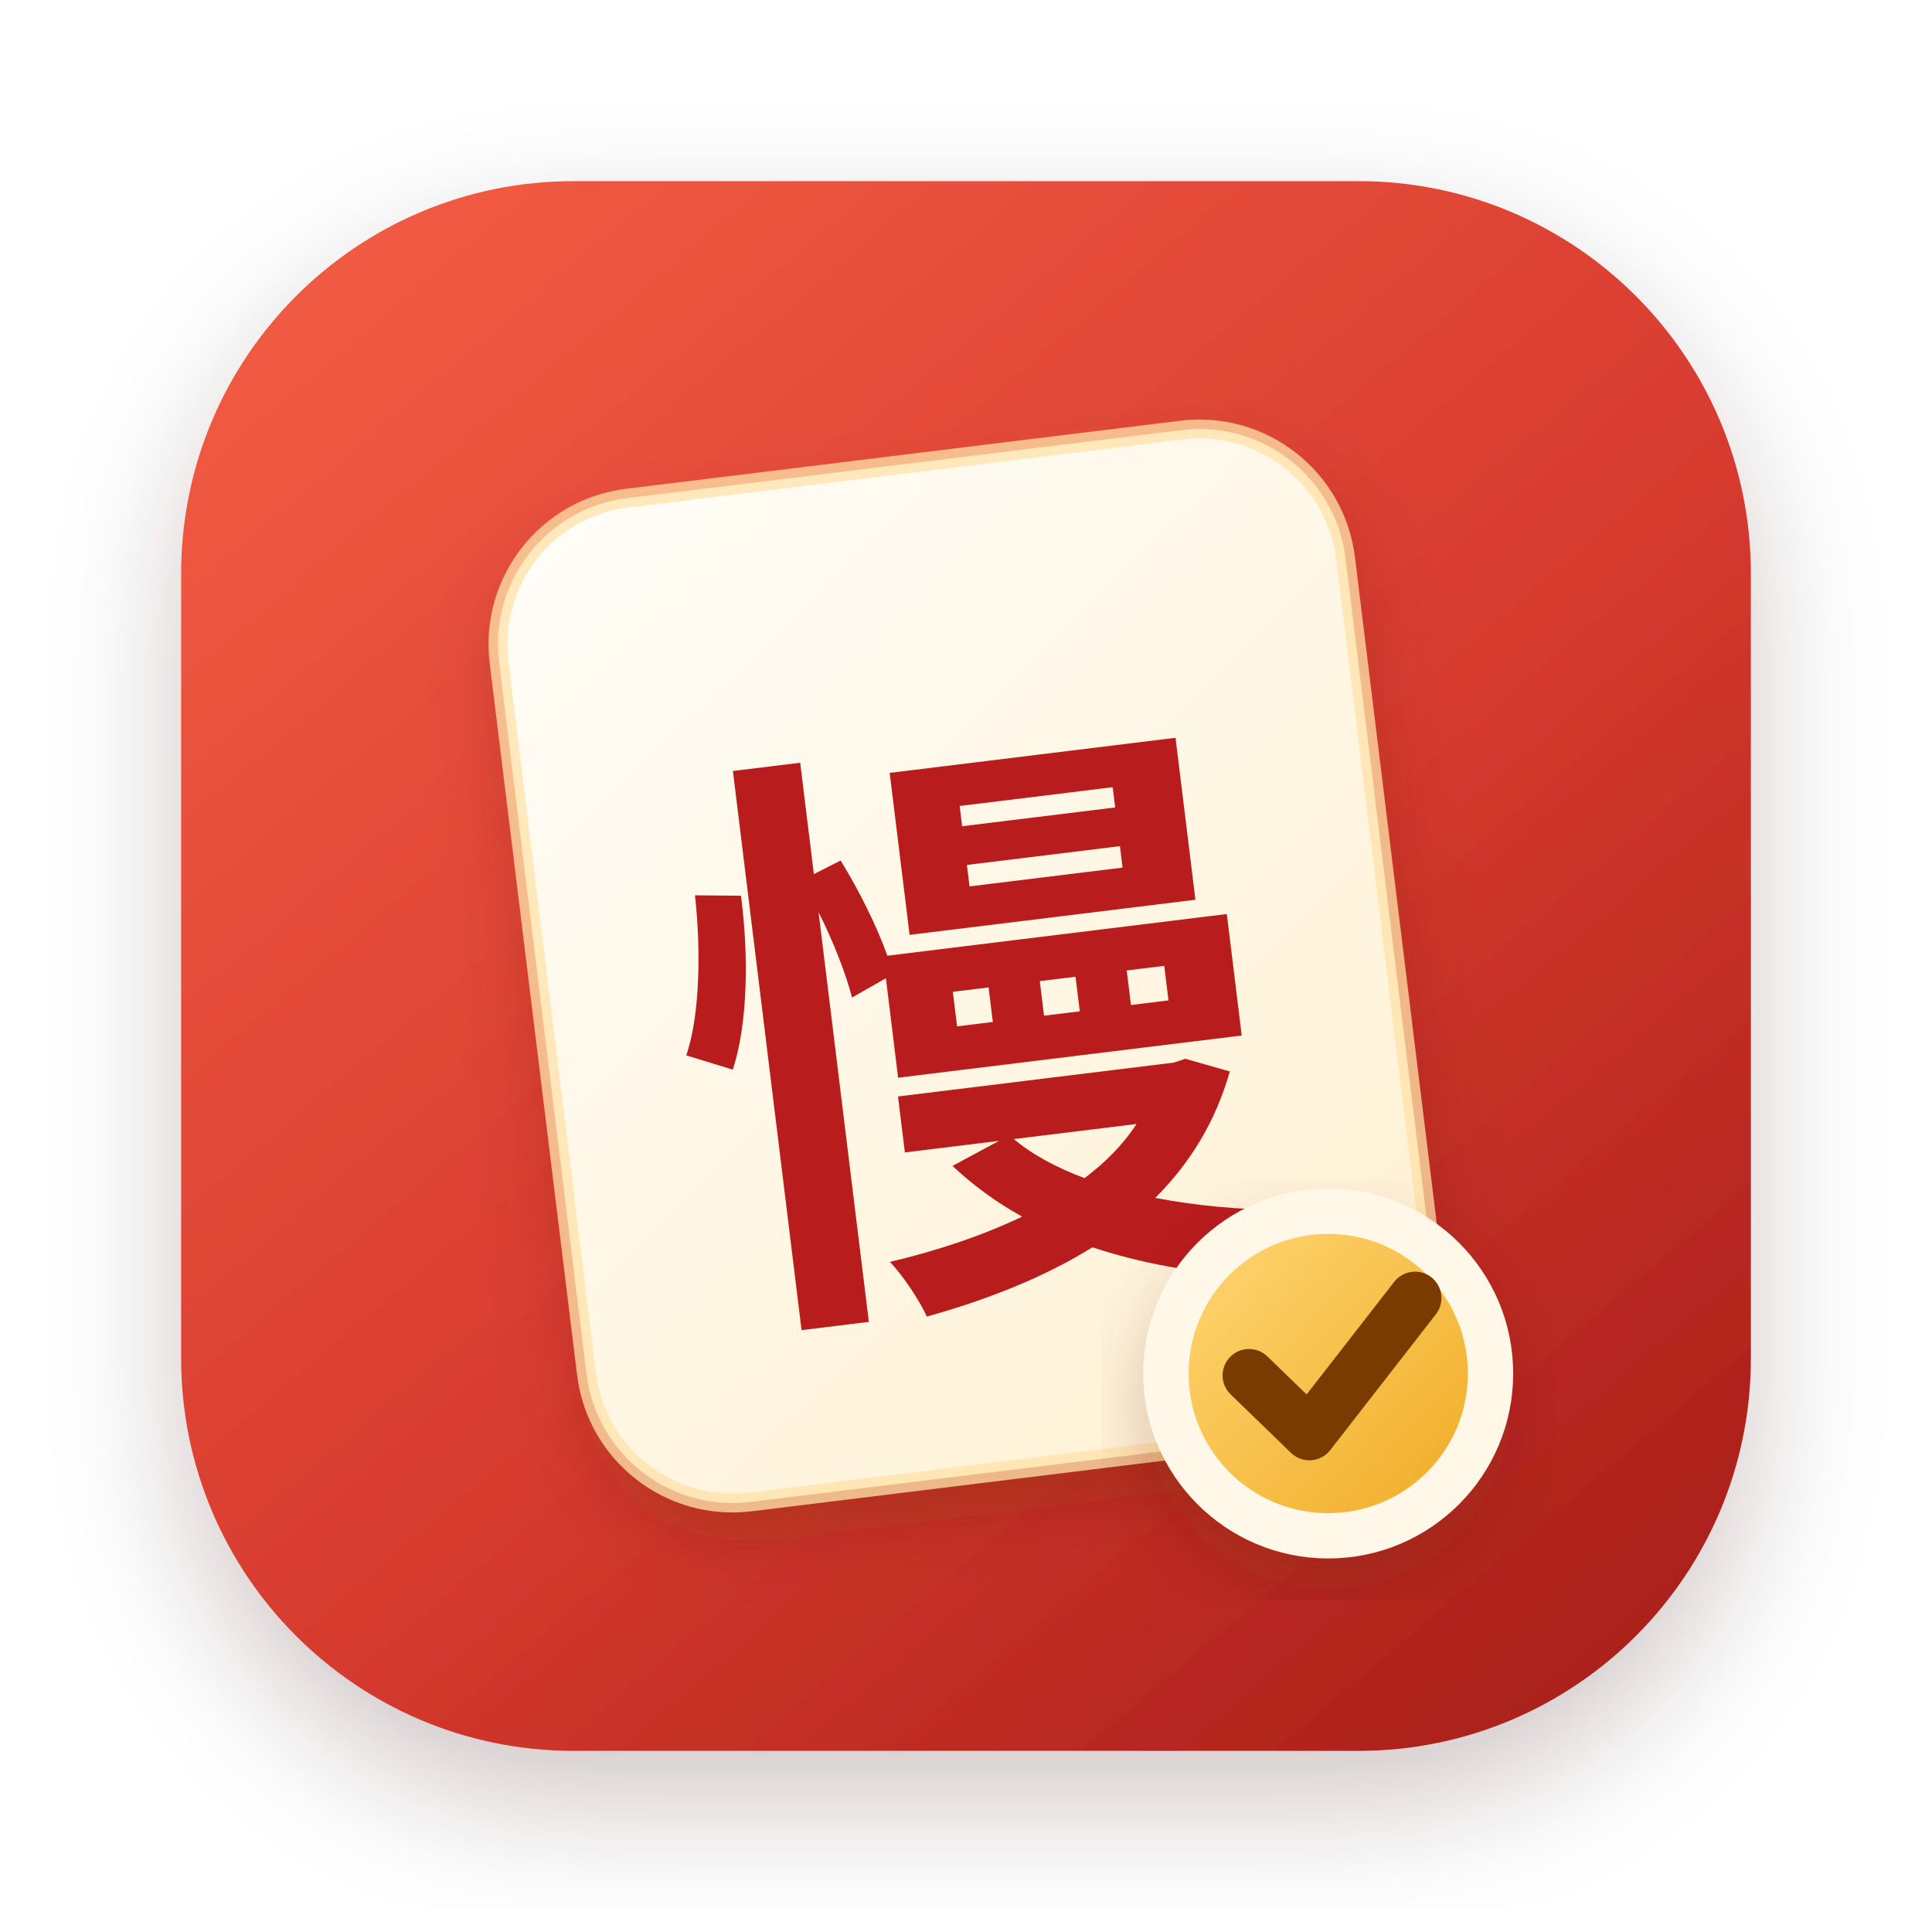
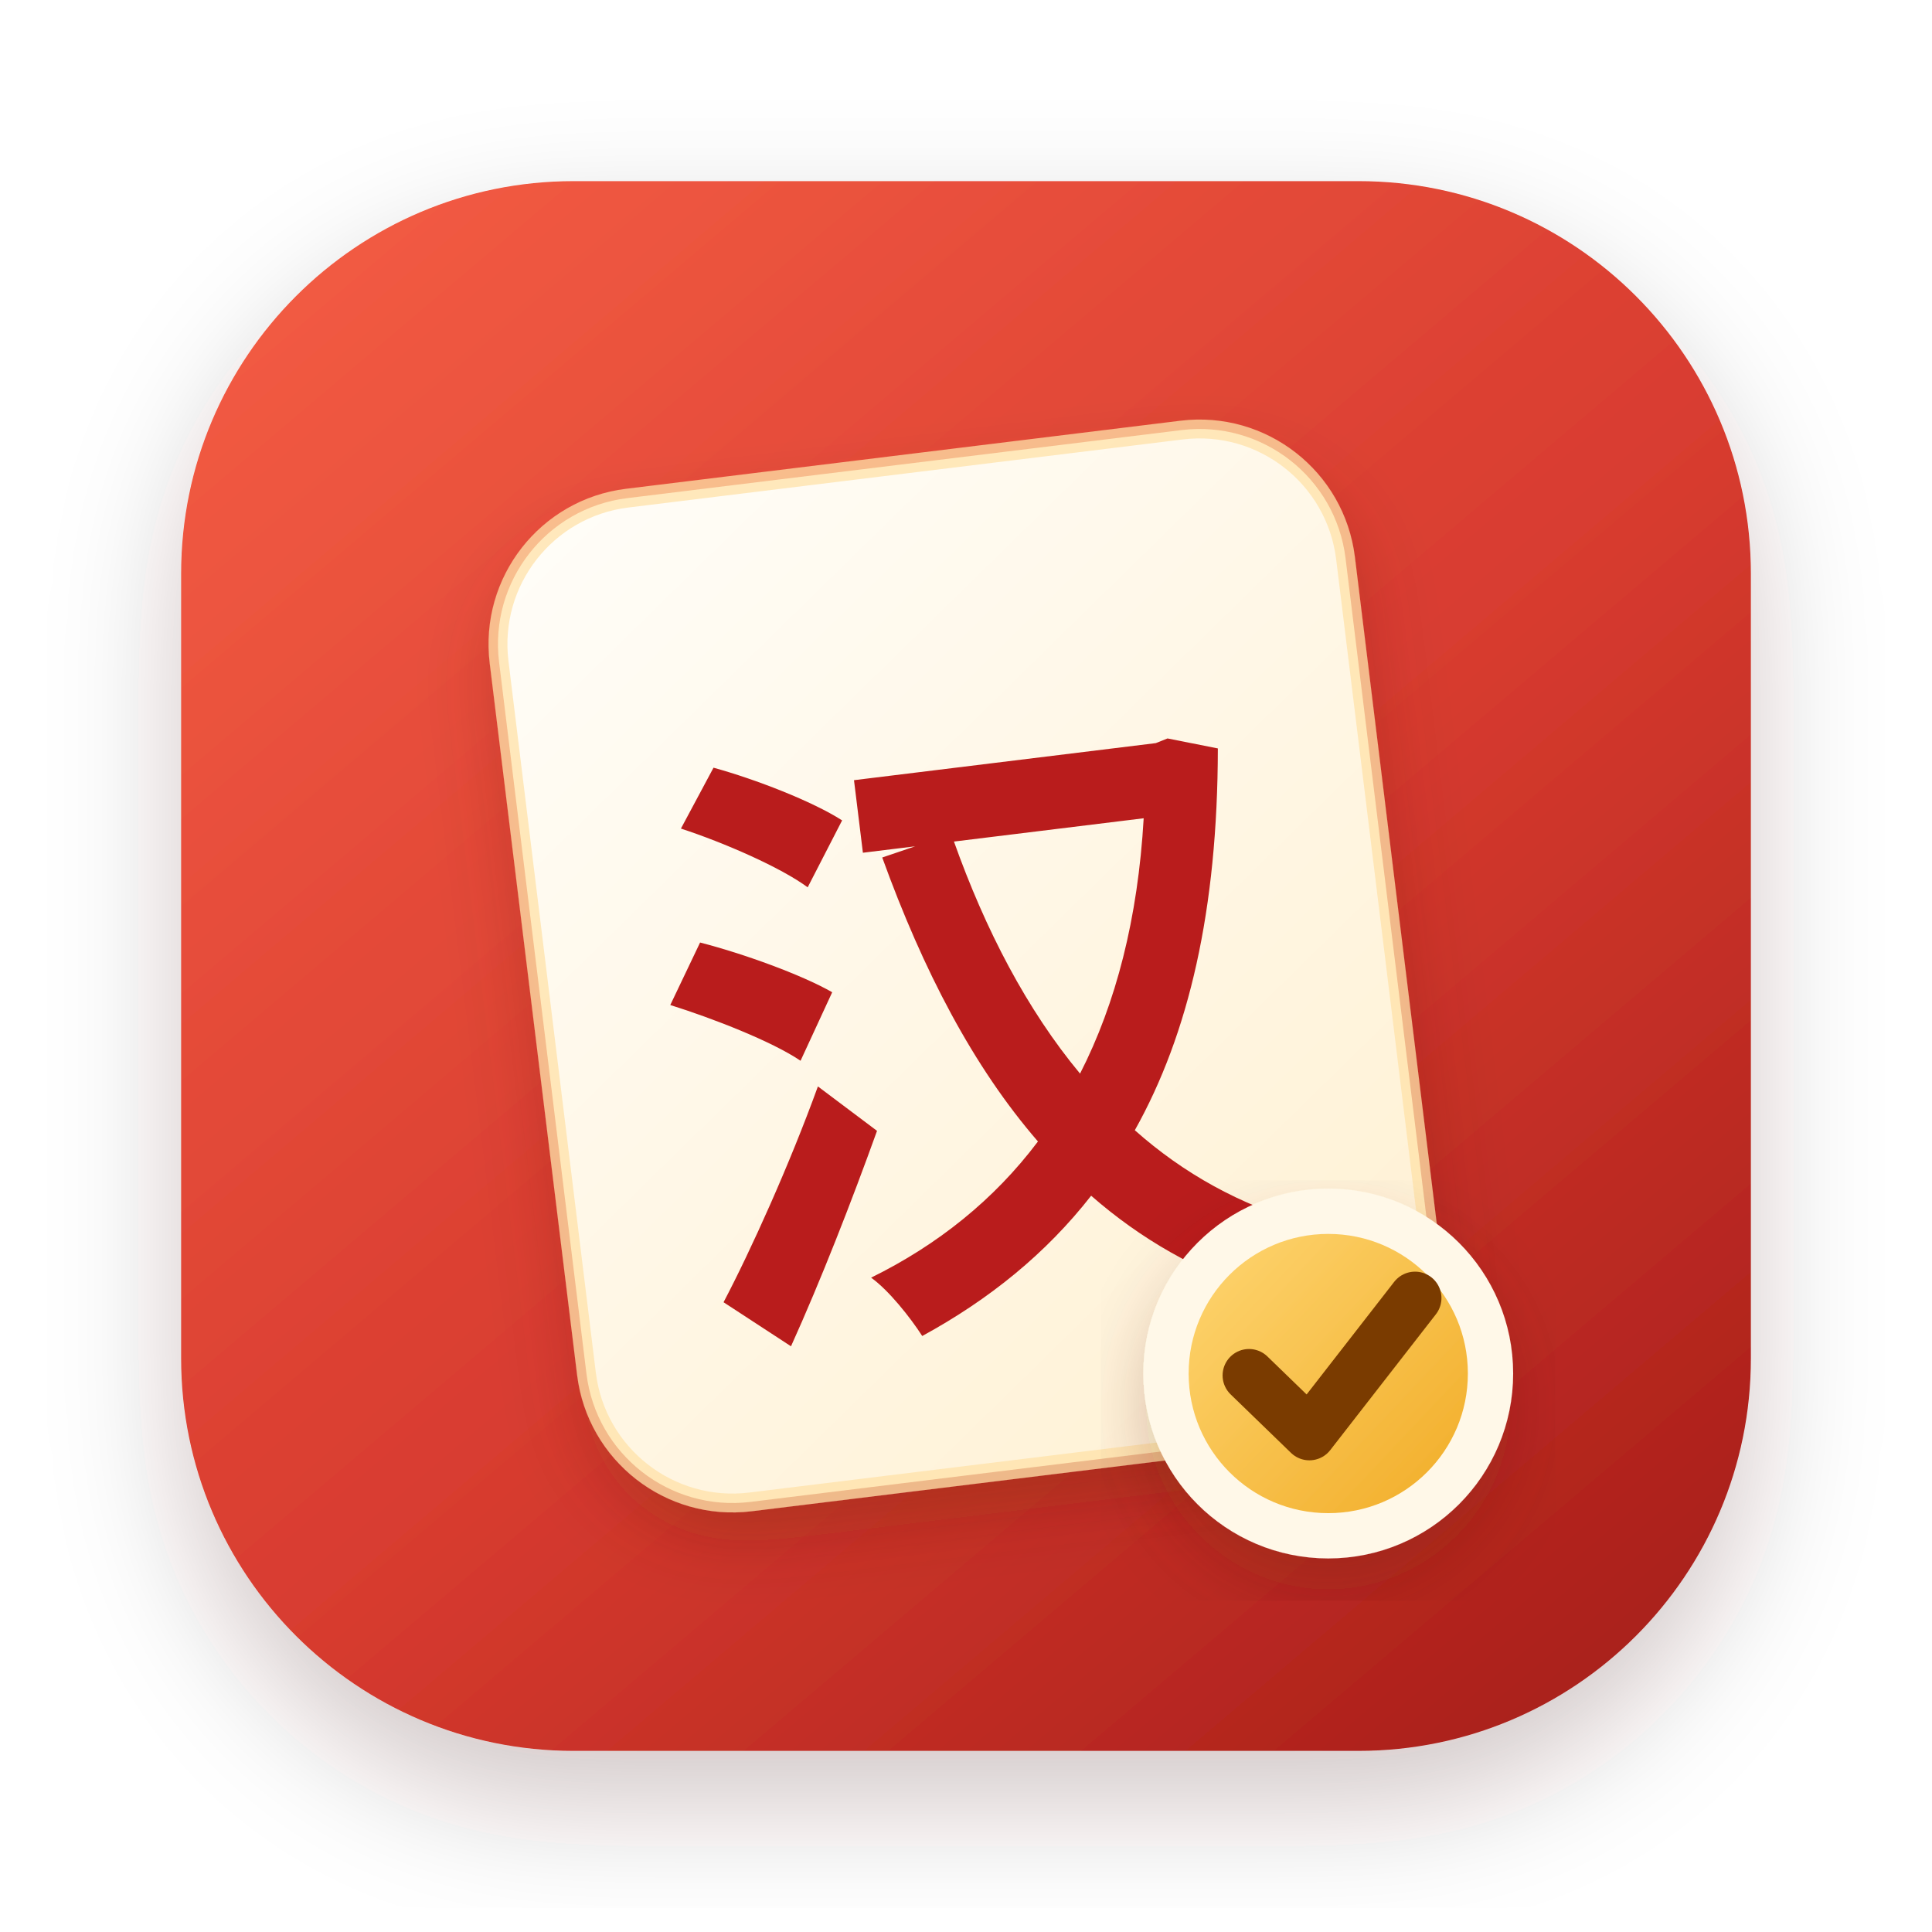
<svg xmlns="http://www.w3.org/2000/svg" width="1024" height="1024" viewBox="0 0 1024 1024" role="img" aria-labelledby="title desc">
  <defs>
    <linearGradient id="redGrad" x1="180" y1="120" x2="844" y2="904" gradientUnits="userSpaceOnUse">
      <stop offset="0" stop-color="#f25b43" />
      <stop offset="0.55" stop-color="#d73b2f" />
      <stop offset="1" stop-color="#a91f1a" />
    </linearGradient>
    <linearGradient id="cardGrad" x1="310" y1="250" x2="700" y2="760" gradientUnits="userSpaceOnUse">
      <stop offset="0" stop-color="#fffdf8" />
      <stop offset="1" stop-color="#fff1d4" />
    </linearGradient>
    <linearGradient id="goldGrad" x1="610" y1="650" x2="790" y2="820" gradientUnits="userSpaceOnUse">
      <stop offset="0" stop-color="#ffd978" />
      <stop offset="1" stop-color="#f0a81f" />
    </linearGradient>
    <filter id="outerShadow" x="-10%" y="-10%" width="120%" height="120%">
      <feDropShadow dx="0" dy="28" stdDeviation="34" flood-color="#3a180f" flood-opacity="0.22" />
    </filter>
    <filter id="cardShadow" x="-20%" y="-20%" width="140%" height="140%">
      <feDropShadow dx="0" dy="18" stdDeviation="18" flood-color="#5b1c13" flood-opacity="0.22" />
    </filter>
  </defs>
  <rect x="96" y="96" width="832" height="832" rx="208" fill="url(#redGrad)" filter="url(#outerShadow)" />
  <g transform="rotate(-7 512 512)" filter="url(#cardShadow)">
    <rect x="286" y="244" width="452" height="536" rx="78" fill="url(#cardGrad)" />
    <rect x="286" y="244" width="452" height="536" rx="78" fill="none" stroke="#ffe2a8" stroke-width="10" opacity="0.75" />
-     <text x="512" y="526" font-family="Noto Sans SC, PingFang SC, Microsoft YaHei, sans-serif" font-size="318" font-weight="900" text-anchor="middle" dominant-baseline="central" fill="#b91f1a">慢</text>
+     <text x="512" y="526" font-family="Noto Sans SC, PingFang SC, Microsoft YaHei, sans-serif" font-size="340" font-weight="900" text-anchor="middle" dominant-baseline="central" fill="#b91f1a">汉</text>
  </g>
  <g filter="url(#cardShadow)">
    <circle cx="704" cy="728" r="86" fill="url(#goldGrad)" stroke="#fff8e8" stroke-width="24" />
    <path d="M662 729 L694 760 L750 688" fill="none" stroke="#7a3b00" stroke-width="28" stroke-linecap="round" stroke-linejoin="round" />
  </g>
</svg>
